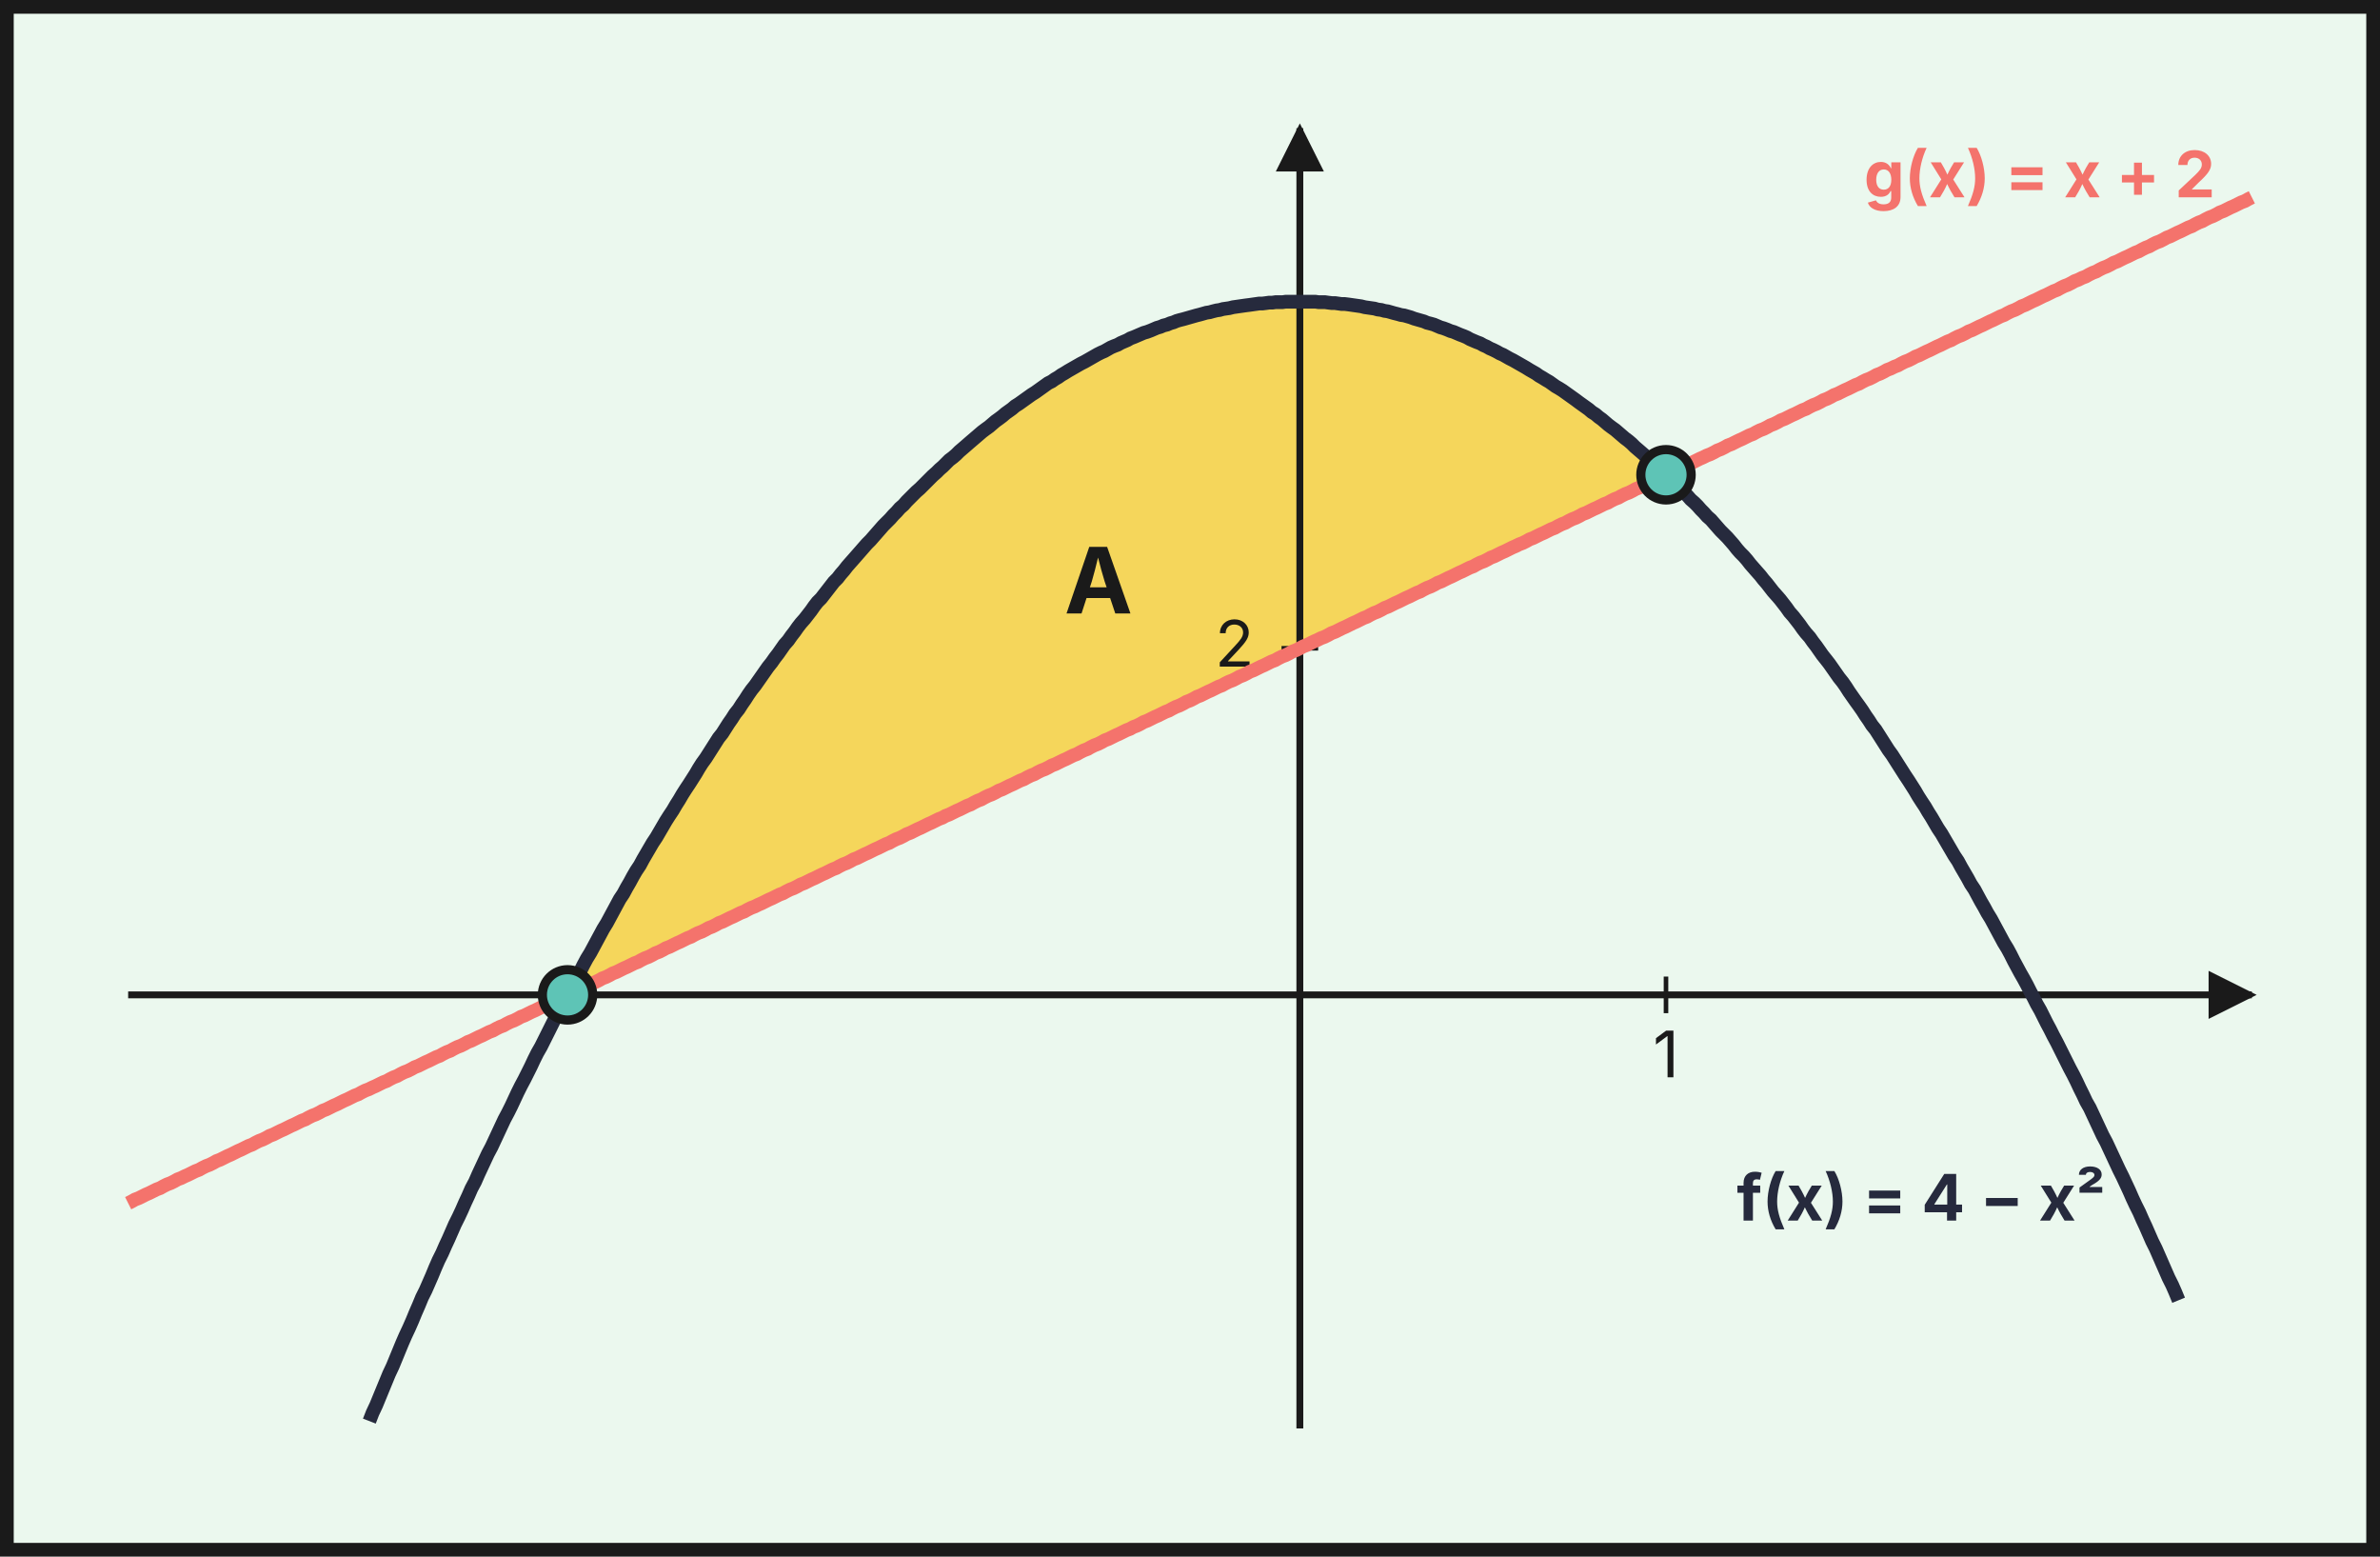
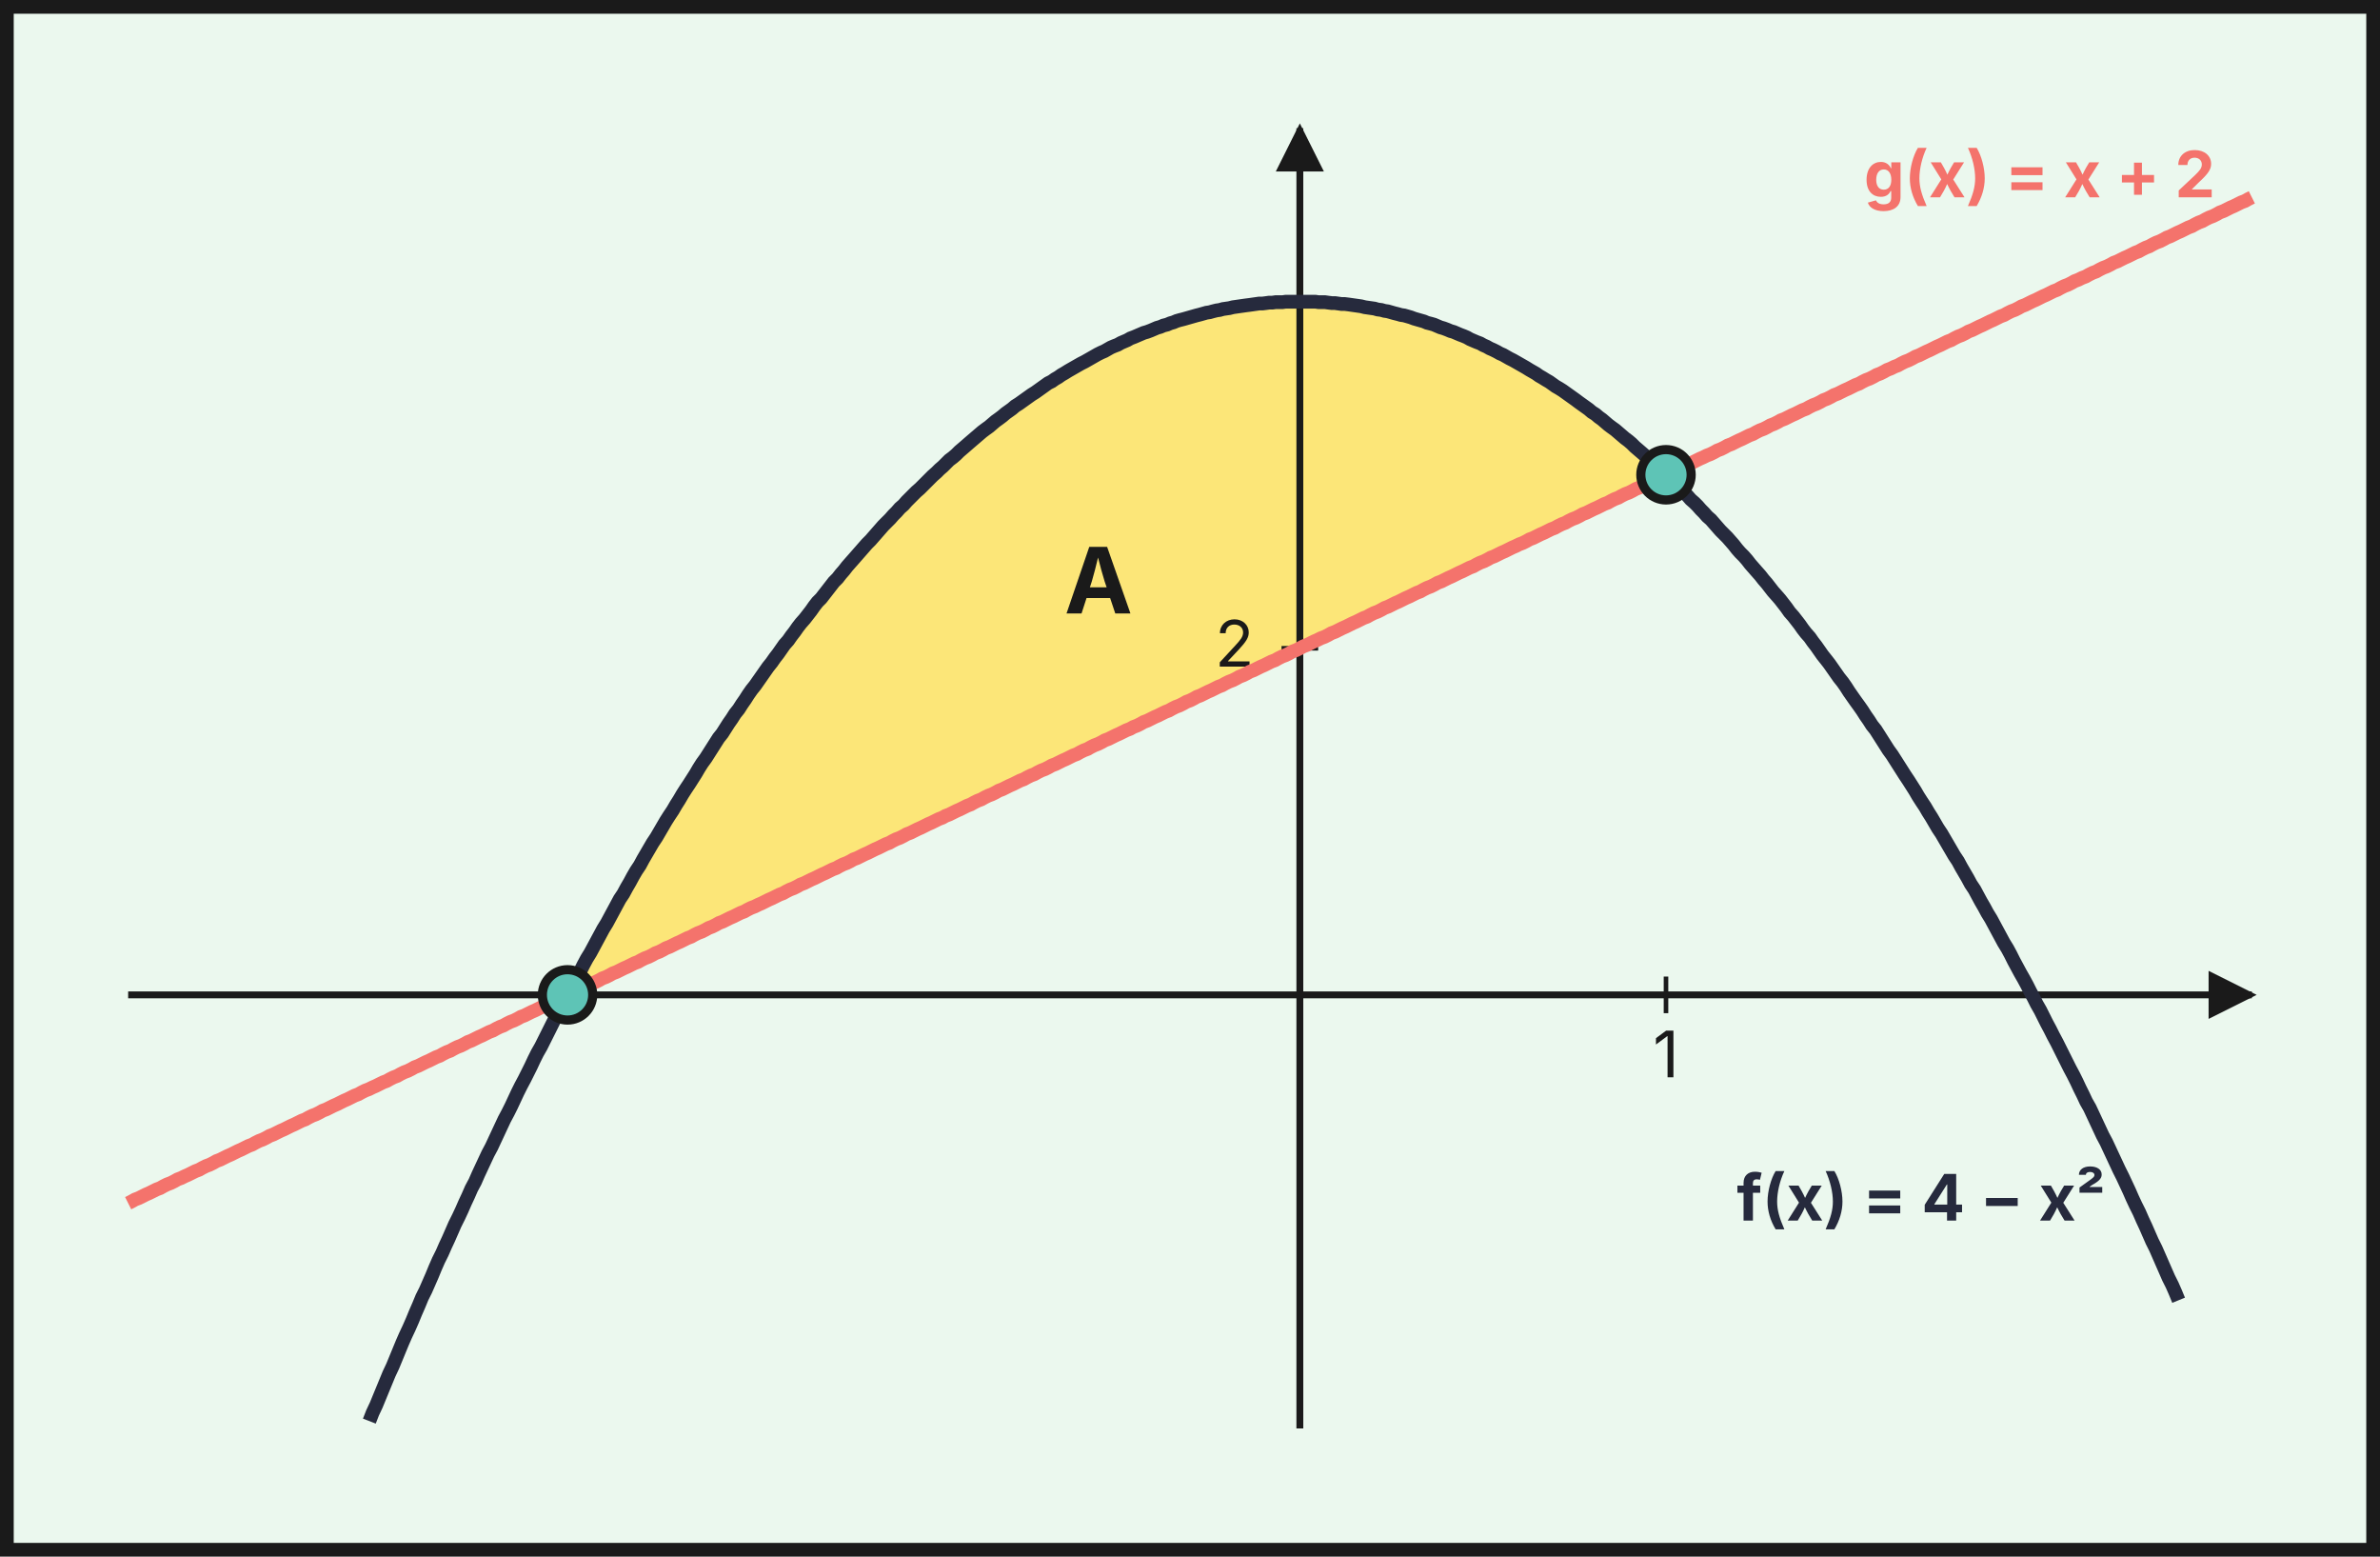
<svg xmlns="http://www.w3.org/2000/svg" viewBox="0 0 520 340" width="520" height="340" font-family="Inter, Helvetica, Arial, sans-serif" role="img">
  <defs>
    <marker id="f" viewBox="0 0 10 10" refX="9" refY="5" markerWidth="7" markerHeight="7" orient="auto">
      <path d="M0,0 L10,5 L0,10 z" fill="#1A1A1A" />
    </marker>
  </defs>
  <rect x="1.5" y="1.5" width="517" height="337" fill="#EBF8EE" stroke="#1A1A1A" stroke-width="3" />
-   <path d="M124.0,217.3 L126.0,213.6 L128.0,209.9 L130.0,206.2 L132.0,202.6 L134.0,199.0 L136.0,195.5 L138.0,192.0 L140.0,188.6 L142.0,185.2 L144.0,181.8 L146.0,178.5 L148.0,175.3 L150.0,172.1 L152.0,169.0 L154.0,165.9 L156.0,162.8 L158.0,159.8 L160.0,156.8 L162.0,153.9 L164.0,151.1 L166.0,148.3 L168.0,145.5 L170.0,142.8 L172.0,140.1 L174.0,137.5 L176.0,134.9 L178.0,132.3 L180.0,129.9 L182.0,127.4 L184.0,125.0 L186.0,122.7 L188.0,120.4 L190.0,118.1 L192.0,115.9 L194.0,113.8 L196.0,111.7 L198.0,109.6 L200.0,107.6 L202.0,105.7 L204.0,103.7 L206.0,101.9 L208.0,100.0 L210.0,98.3 L212.0,96.5 L214.0,94.9 L216.0,93.2 L218.0,91.6 L220.0,90.1 L222.0,88.6 L224.0,87.2 L226.0,85.8 L228.0,84.4 L230.0,83.1 L232.0,81.9 L234.0,80.7 L236.0,79.5 L238.0,78.4 L240.0,77.3 L242.0,76.3 L244.0,75.3 L246.0,74.4 L248.0,73.5 L250.0,72.7 L252.0,71.9 L254.0,71.2 L256.0,70.5 L258.0,69.9 L260.0,69.3 L262.0,68.7 L264.0,68.2 L266.0,67.8 L268.0,67.4 L270.0,67.0 L272.0,66.7 L274.0,66.5 L276.0,66.2 L278.0,66.1 L280.0,66.0 L282.0,65.9 L284.0,65.9 L286.0,65.9 L288.0,66.0 L290.0,66.1 L292.0,66.2 L294.0,66.5 L296.0,66.7 L298.0,67.0 L300.0,67.4 L302.0,67.8 L304.0,68.2 L306.0,68.7 L308.0,69.3 L310.0,69.9 L312.0,70.5 L314.0,71.2 L316.0,71.9 L318.0,72.7 L320.0,73.5 L322.0,74.4 L324.0,75.3 L326.0,76.3 L328.0,77.3 L330.0,78.4 L332.0,79.5 L334.0,80.7 L336.0,81.9 L338.0,83.1 L340.0,84.4 L342.0,85.8 L344.0,87.2 L346.0,88.6 L348.0,90.1 L350.0,91.6 L352.0,93.2 L354.0,94.9 L356.0,96.5 L358.0,98.3 L360.0,100.0 L362.0,101.9 L364.0,103.7 L364.0,103.7 L362.0,104.7 L360.0,105.6 L358.0,106.6 L356.0,107.5 L354.0,108.5 L352.0,109.4 L350.0,110.4 L348.0,111.3 L346.0,112.3 L344.0,113.2 L342.0,114.1 L340.0,115.1 L338.0,116.0 L336.0,117.0 L334.0,117.9 L332.0,118.9 L330.0,119.8 L328.0,120.8 L326.0,121.7 L324.0,122.7 L322.0,123.6 L320.0,124.6 L318.0,125.5 L316.0,126.5 L314.0,127.4 L312.0,128.3 L310.0,129.3 L308.0,130.2 L306.0,131.2 L304.0,132.1 L302.0,133.1 L300.0,134.0 L298.0,135.0 L296.0,135.9 L294.0,136.9 L292.0,137.8 L290.0,138.8 L288.0,139.7 L286.0,140.7 L284.0,141.6 L282.0,142.5 L280.0,143.5 L278.0,144.4 L276.0,145.4 L274.0,146.3 L272.0,147.3 L270.0,148.2 L268.0,149.2 L266.0,150.1 L264.0,151.1 L262.0,152.0 L260.0,153.0 L258.0,153.9 L256.0,154.9 L254.0,155.8 L252.0,156.7 L250.0,157.7 L248.0,158.6 L246.0,159.6 L244.0,160.5 L242.0,161.5 L240.0,162.4 L238.0,163.4 L236.0,164.3 L234.0,165.3 L232.0,166.2 L230.0,167.2 L228.0,168.1 L226.0,169.1 L224.0,170.0 L222.0,170.9 L220.0,171.9 L218.0,172.8 L216.0,173.8 L214.0,174.7 L212.0,175.7 L210.0,176.6 L208.0,177.6 L206.0,178.5 L204.0,179.5 L202.0,180.4 L200.0,181.4 L198.0,182.3 L196.0,183.3 L194.0,184.2 L192.0,185.1 L190.0,186.1 L188.0,187.0 L186.0,188.0 L184.0,188.9 L182.0,189.9 L180.0,190.8 L178.0,191.8 L176.0,192.7 L174.0,193.7 L172.0,194.6 L170.0,195.6 L168.0,196.5 L166.0,197.5 L164.0,198.4 L162.0,199.3 L160.0,200.3 L158.0,201.2 L156.0,202.2 L154.0,203.1 L152.0,204.1 L150.0,205.0 L148.0,206.0 L146.0,206.9 L144.0,207.9 L142.0,208.8 L140.0,209.8 L138.0,210.7 L136.0,211.7 L134.0,212.6 L132.0,213.5 L130.0,214.5 L128.0,215.4 L126.0,216.4 L124.0,217.3 Z" fill="#F5D65B" stroke="#1A1A1A" stroke-width="1.5" />
+   <path d="M124.0,217.3 L126.0,213.6 L128.0,209.9 L130.0,206.2 L132.0,202.6 L134.0,199.0 L136.0,195.5 L138.0,192.0 L140.0,188.6 L142.0,185.2 L144.0,181.8 L146.0,178.5 L148.0,175.3 L150.0,172.1 L152.0,169.0 L154.0,165.9 L156.0,162.8 L158.0,159.8 L160.0,156.8 L162.0,153.9 L164.0,151.1 L166.0,148.3 L168.0,145.5 L170.0,142.8 L172.0,140.1 L174.0,137.5 L176.0,134.9 L178.0,132.3 L180.0,129.9 L182.0,127.4 L184.0,125.0 L186.0,122.7 L188.0,120.4 L190.0,118.1 L192.0,115.9 L194.0,113.8 L196.0,111.7 L198.0,109.6 L200.0,107.6 L202.0,105.7 L204.0,103.7 L206.0,101.9 L208.0,100.0 L210.0,98.3 L212.0,96.5 L214.0,94.9 L216.0,93.2 L218.0,91.6 L220.0,90.1 L222.0,88.6 L224.0,87.2 L226.0,85.8 L228.0,84.4 L230.0,83.1 L232.0,81.9 L234.0,80.7 L236.0,79.5 L238.0,78.4 L240.0,77.3 L242.0,76.3 L244.0,75.3 L246.0,74.4 L248.0,73.5 L250.0,72.7 L252.0,71.9 L254.0,71.2 L256.0,70.5 L258.0,69.9 L260.0,69.3 L262.0,68.7 L264.0,68.2 L266.0,67.8 L268.0,67.4 L270.0,67.0 L272.0,66.7 L274.0,66.5 L276.0,66.2 L278.0,66.1 L280.0,66.0 L282.0,65.9 L284.0,65.9 L286.0,65.9 L288.0,66.0 L290.0,66.1 L292.0,66.2 L294.0,66.5 L296.0,66.7 L298.0,67.0 L300.0,67.4 L302.0,67.8 L304.0,68.2 L306.0,68.7 L308.0,69.3 L310.0,69.9 L312.0,70.5 L314.0,71.2 L316.0,71.9 L318.0,72.7 L320.0,73.5 L322.0,74.4 L324.0,75.3 L326.0,76.3 L328.0,77.3 L330.0,78.4 L332.0,79.5 L334.0,80.7 L336.0,81.9 L338.0,83.1 L340.0,84.4 L342.0,85.8 L344.0,87.2 L346.0,88.6 L348.0,90.1 L350.0,91.6 L352.0,93.2 L354.0,94.9 L356.0,96.5 L358.0,98.3 L360.0,100.0 L362.0,101.9 L364.0,103.7 L364.0,103.7 L362.0,104.7 L360.0,105.6 L358.0,106.6 L356.0,107.5 L354.0,108.5 L352.0,109.4 L350.0,110.4 L348.0,111.3 L346.0,112.3 L344.0,113.2 L342.0,114.1 L340.0,115.1 L338.0,116.0 L336.0,117.0 L334.0,117.9 L332.0,118.9 L330.0,119.8 L328.0,120.8 L326.0,121.7 L324.0,122.7 L322.0,123.6 L320.0,124.6 L318.0,125.5 L316.0,126.5 L314.0,127.4 L312.0,128.3 L310.0,129.3 L308.0,130.2 L306.0,131.2 L304.0,132.1 L302.0,133.1 L300.0,134.0 L298.0,135.0 L296.0,135.9 L294.0,136.9 L292.0,137.8 L290.0,138.8 L288.0,139.7 L286.0,140.7 L284.0,141.6 L282.0,142.5 L280.0,143.5 L278.0,144.4 L276.0,145.4 L274.0,146.3 L272.0,147.3 L270.0,148.2 L268.0,149.2 L266.0,150.1 L264.0,151.1 L262.0,152.0 L260.0,153.0 L258.0,153.9 L256.0,154.9 L254.0,155.8 L252.0,156.7 L250.0,157.7 L248.0,158.6 L246.0,159.6 L244.0,160.5 L242.0,161.5 L240.0,162.4 L238.0,163.4 L236.0,164.3 L234.0,165.3 L232.0,166.2 L230.0,167.2 L228.0,168.1 L226.0,169.1 L224.0,170.0 L222.0,170.9 L220.0,171.9 L218.0,172.8 L216.0,173.8 L214.0,174.7 L212.0,175.7 L210.0,176.6 L208.0,177.6 L206.0,178.5 L204.0,179.5 L202.0,180.4 L200.0,181.4 L198.0,182.3 L196.0,183.3 L194.0,184.2 L192.0,185.1 L190.0,186.1 L188.0,187.0 L186.0,188.0 L184.0,188.9 L182.0,189.9 L180.0,190.8 L178.0,191.8 L176.0,192.7 L174.0,193.7 L172.0,194.6 L170.0,195.6 L168.0,196.5 L166.0,197.5 L164.0,198.4 L162.0,199.3 L160.0,200.3 L158.0,201.2 L156.0,202.2 L154.0,203.1 L152.0,204.1 L150.0,205.0 L148.0,206.0 L146.0,206.9 L144.0,207.9 L142.0,208.8 L140.0,209.8 L138.0,210.7 L136.0,211.7 L134.0,212.6 L132.0,213.5 L130.0,214.5 L128.0,215.4 L126.0,216.4 L124.0,217.3 Z" fill="#FCE678" stroke="#1A1A1A" stroke-width="1.5" />
  <line x1="28.0" y1="217.3" x2="492.0" y2="217.3" stroke="#1A1A1A" stroke-width="1.5" marker-end="url(#f)" />
  <line x1="284.0" y1="312.0" x2="284.0" y2="28.0" stroke="#1A1A1A" stroke-width="1.5" marker-end="url(#f)" />
  <line x1="364.0" y1="213.3" x2="364.0" y2="221.3" stroke="#1A1A1A" />
  <text x="364.0" y="235.3" text-anchor="middle" font-size="14" fill="#1A1A1A">1</text>
  <line x1="280.0" y1="141.6" x2="288.0" y2="141.6" stroke="#1A1A1A" />
  <text x="274.0" y="145.6" text-anchor="end" font-size="14" fill="#1A1A1A">2</text>
  <path d="M80.7,310.4 L81.4,308.6 L82.2,306.9 L82.9,305.2 L83.6,303.5 L84.3,301.8 L85.0,300.1 L85.8,298.4 L86.5,296.7 L87.2,295.0 L87.9,293.3 L88.6,291.7 L89.4,290.0 L90.1,288.4 L90.8,286.7 L91.5,285.1 L92.2,283.4 L93.0,281.8 L93.7,280.2 L94.4,278.6 L95.1,276.9 L95.8,275.3 L96.6,273.7 L97.3,272.1 L98.0,270.6 L98.7,269.0 L99.4,267.4 L100.2,265.8 L100.9,264.3 L101.6,262.7 L102.3,261.2 L103.0,259.6 L103.8,258.1 L104.5,256.5 L105.2,255.0 L105.9,253.5 L106.6,252.0 L107.4,250.5 L108.1,249.0 L108.8,247.5 L109.5,246.0 L110.2,244.5 L111.0,243.0 L111.7,241.6 L112.4,240.1 L113.1,238.6 L113.8,237.2 L114.6,235.7 L115.3,234.3 L116.0,232.9 L116.7,231.4 L117.4,230.0 L118.2,228.6 L118.9,227.2 L119.6,225.8 L120.3,224.4 L121.0,223.0 L121.8,221.6 L122.5,220.2 L123.2,218.9 L123.9,217.5 L124.6,216.1 L125.4,214.8 L126.1,213.4 L126.8,212.1 L127.5,210.7 L128.2,209.4 L129.0,208.1 L129.7,206.8 L130.4,205.5 L131.1,204.2 L131.8,202.9 L132.6,201.6 L133.3,200.3 L134.0,199.0 L134.7,197.7 L135.4,196.4 L136.2,195.2 L136.9,193.9 L137.6,192.7 L138.3,191.4 L139.0,190.2 L139.8,189.0 L140.5,187.7 L141.2,186.5 L141.9,185.3 L142.6,184.1 L143.4,182.9 L144.1,181.7 L144.8,180.5 L145.5,179.3 L146.2,178.2 L147.0,177.0 L147.7,175.8 L148.4,174.7 L149.1,173.5 L149.8,172.4 L150.6,171.2 L151.3,170.1 L152.0,169.0 L152.7,167.8 L153.4,166.7 L154.2,165.6 L154.9,164.5 L155.6,163.4 L156.3,162.3 L157.0,161.2 L157.8,160.2 L158.5,159.1 L159.2,158.0 L159.9,157.0 L160.6,155.9 L161.4,154.9 L162.1,153.8 L162.8,152.8 L163.5,151.7 L164.2,150.7 L165.0,149.7 L165.7,148.7 L166.4,147.7 L167.1,146.7 L167.8,145.7 L168.6,144.7 L169.3,143.7 L170.0,142.8 L170.7,141.8 L171.4,140.8 L172.2,139.9 L172.9,138.9 L173.6,138.0 L174.3,137.0 L175.0,136.1 L175.8,135.2 L176.5,134.3 L177.2,133.4 L177.9,132.4 L178.6,131.5 L179.4,130.7 L180.1,129.8 L180.8,128.9 L181.5,128.0 L182.2,127.1 L183.0,126.3 L183.7,125.4 L184.4,124.6 L185.1,123.7 L185.8,122.9 L186.6,122.0 L187.3,121.2 L188.0,120.4 L188.7,119.6 L189.4,118.8 L190.2,118.0 L190.9,117.2 L191.6,116.4 L192.3,115.6 L193.0,114.8 L193.8,114.0 L194.5,113.3 L195.2,112.5 L195.9,111.8 L196.6,111.0 L197.4,110.3 L198.1,109.5 L198.8,108.8 L199.5,108.1 L200.2,107.4 L201.0,106.7 L201.7,106.0 L202.4,105.3 L203.1,104.6 L203.8,103.9 L204.6,103.2 L205.3,102.5 L206.0,101.9 L206.7,101.2 L207.4,100.5 L208.2,99.9 L208.9,99.3 L209.6,98.6 L210.3,98.0 L211.0,97.4 L211.8,96.7 L212.5,96.1 L213.2,95.5 L213.9,94.9 L214.6,94.3 L215.4,93.7 L216.1,93.2 L216.8,92.6 L217.5,92.0 L218.2,91.5 L219.0,90.9 L219.7,90.3 L220.4,89.8 L221.1,89.3 L221.8,88.7 L222.6,88.2 L223.3,87.7 L224.0,87.2 L224.7,86.7 L225.4,86.2 L226.2,85.7 L226.9,85.2 L227.6,84.7 L228.3,84.2 L229.0,83.7 L229.8,83.3 L230.5,82.8 L231.2,82.4 L231.9,81.9 L232.6,81.5 L233.4,81.0 L234.1,80.6 L234.8,80.2 L235.5,79.8 L236.2,79.4 L237.0,79.0 L237.7,78.6 L238.4,78.2 L239.1,77.8 L239.8,77.4 L240.6,77.0 L241.3,76.7 L242.0,76.3 L242.7,75.9 L243.4,75.6 L244.2,75.3 L244.9,74.9 L245.6,74.6 L246.3,74.3 L247.0,73.9 L247.8,73.6 L248.5,73.3 L249.2,73.0 L249.9,72.7 L250.6,72.5 L251.4,72.2 L252.1,71.9 L252.8,71.6 L253.5,71.4 L254.2,71.1 L255.0,70.9 L255.7,70.6 L256.4,70.4 L257.1,70.1 L257.8,69.9 L258.6,69.7 L259.3,69.5 L260.0,69.3 L260.7,69.1 L261.4,68.9 L262.2,68.7 L262.9,68.5 L263.6,68.3 L264.3,68.2 L265.0,68.0 L265.8,67.8 L266.5,67.7 L267.2,67.5 L267.9,67.4 L268.6,67.3 L269.4,67.1 L270.1,67.0 L270.8,66.9 L271.5,66.8 L272.2,66.7 L273.0,66.6 L273.7,66.5 L274.4,66.4 L275.1,66.3 L275.8,66.3 L276.6,66.2 L277.3,66.1 L278.0,66.1 L278.7,66.0 L279.4,66.0 L280.2,66.0 L280.9,65.9 L281.6,65.9 L282.3,65.9 L283.0,65.9 L283.8,65.9 L284.5,65.9 L285.2,65.9 L285.9,65.9 L286.6,65.9 L287.4,65.9 L288.1,66.0 L288.8,66.0 L289.5,66.0 L290.2,66.1 L291.0,66.2 L291.7,66.2 L292.4,66.3 L293.1,66.4 L293.8,66.4 L294.6,66.5 L295.3,66.6 L296.0,66.7 L296.7,66.8 L297.4,66.9 L298.2,67.1 L298.9,67.2 L299.6,67.3 L300.3,67.4 L301.0,67.6 L301.8,67.7 L302.5,67.9 L303.2,68.0 L303.9,68.2 L304.6,68.4 L305.4,68.6 L306.1,68.8 L306.8,68.9 L307.5,69.1 L308.2,69.3 L309.0,69.6 L309.7,69.8 L310.4,70.0 L311.1,70.2 L311.8,70.5 L312.6,70.7 L313.3,70.9 L314.0,71.2 L314.7,71.5 L315.4,71.7 L316.2,72.0 L316.9,72.3 L317.6,72.5 L318.3,72.8 L319.0,73.1 L319.8,73.4 L320.5,73.7 L321.2,74.1 L321.9,74.4 L322.6,74.7 L323.4,75.0 L324.1,75.4 L324.8,75.7 L325.5,76.1 L326.2,76.4 L327.0,76.8 L327.7,77.2 L328.4,77.5 L329.1,77.9 L329.8,78.3 L330.6,78.7 L331.3,79.1 L332.0,79.5 L332.7,79.9 L333.4,80.3 L334.2,80.8 L334.9,81.2 L335.6,81.6 L336.3,82.1 L337.0,82.5 L337.8,83.0 L338.5,83.4 L339.2,83.9 L339.9,84.4 L340.6,84.8 L341.4,85.3 L342.1,85.8 L342.8,86.3 L343.5,86.8 L344.2,87.3 L345.0,87.9 L345.7,88.4 L346.4,88.9 L347.1,89.4 L347.8,90.0 L348.6,90.5 L349.3,91.1 L350.0,91.6 L350.7,92.2 L351.4,92.8 L352.2,93.4 L352.9,93.9 L353.6,94.5 L354.3,95.1 L355.0,95.7 L355.8,96.3 L356.5,96.9 L357.2,97.6 L357.9,98.2 L358.6,98.8 L359.4,99.5 L360.1,100.1 L360.8,100.8 L361.5,101.4 L362.2,102.1 L363.0,102.8 L363.7,103.4 L364.4,104.1 L365.1,104.8 L365.8,105.5 L366.6,106.2 L367.3,106.9 L368.0,107.6 L368.7,108.3 L369.4,109.1 L370.2,109.8 L370.9,110.5 L371.6,111.3 L372.3,112.0 L373.0,112.8 L373.8,113.5 L374.5,114.3 L375.2,115.1 L375.9,115.9 L376.6,116.6 L377.4,117.4 L378.1,118.2 L378.8,119.0 L379.5,119.9 L380.2,120.7 L381.0,121.5 L381.7,122.3 L382.4,123.2 L383.1,124.0 L383.8,124.8 L384.6,125.7 L385.3,126.6 L386.0,127.4 L386.7,128.3 L387.4,129.2 L388.2,130.1 L388.9,130.9 L389.6,131.8 L390.3,132.7 L391.0,133.7 L391.8,134.6 L392.5,135.5 L393.2,136.4 L393.9,137.4 L394.6,138.3 L395.4,139.2 L396.1,140.2 L396.8,141.1 L397.5,142.1 L398.2,143.1 L399.0,144.1 L399.7,145.0 L400.4,146.0 L401.1,147.0 L401.8,148.0 L402.6,149.0 L403.3,150.0 L404.0,151.1 L404.7,152.1 L405.4,153.1 L406.2,154.2 L406.9,155.2 L407.6,156.3 L408.3,157.3 L409.0,158.4 L409.8,159.4 L410.5,160.5 L411.2,161.6 L411.9,162.7 L412.6,163.8 L413.4,164.9 L414.1,166.0 L414.8,167.1 L415.5,168.2 L416.2,169.3 L417.0,170.5 L417.7,171.6 L418.4,172.7 L419.1,173.9 L419.8,175.0 L420.6,176.2 L421.3,177.4 L422.0,178.5 L422.7,179.7 L423.4,180.9 L424.2,182.1 L424.9,183.3 L425.6,184.5 L426.3,185.7 L427.0,186.9 L427.8,188.1 L428.5,189.4 L429.2,190.6 L429.9,191.8 L430.6,193.1 L431.4,194.3 L432.1,195.6 L432.8,196.9 L433.5,198.1 L434.2,199.4 L435.0,200.7 L435.7,202.0 L436.4,203.3 L437.1,204.6 L437.8,205.9 L438.6,207.2 L439.3,208.5 L440.0,209.9 L440.7,211.2 L441.4,212.5 L442.2,213.9 L442.9,215.2 L443.6,216.6 L444.3,217.9 L445.0,219.3 L445.8,220.7 L446.5,222.1 L447.2,223.5 L447.9,224.8 L448.6,226.2 L449.4,227.7 L450.1,229.1 L450.8,230.5 L451.5,231.9 L452.2,233.3 L453.0,234.8 L453.7,236.2 L454.4,237.7 L455.1,239.1 L455.8,240.6 L456.6,242.0 L457.3,243.5 L458.0,245.0 L458.7,246.5 L459.4,248.0 L460.2,249.5 L460.9,251.0 L461.6,252.5 L462.3,254.0 L463.0,255.5 L463.8,257.1 L464.5,258.6 L465.2,260.1 L465.9,261.7 L466.6,263.2 L467.4,264.8 L468.1,266.4 L468.8,267.9 L469.5,269.5 L470.2,271.1 L471.0,272.7 L471.7,274.3 L472.4,275.9 L473.1,277.5 L473.8,279.1 L474.6,280.7 L475.3,282.3 L476.0,284.0" fill="none" stroke="#262A3D" stroke-width="3" />
  <path d="M28.0,262.8 L28.8,262.4 L29.5,262.0 L30.3,261.7 L31.1,261.3 L31.9,260.9 L32.6,260.6 L33.4,260.2 L34.2,259.8 L35.0,259.5 L35.7,259.1 L36.5,258.7 L37.3,258.4 L38.1,258.0 L38.8,257.6 L39.6,257.3 L40.4,256.9 L41.1,256.6 L41.9,256.2 L42.7,255.8 L43.5,255.5 L44.2,255.1 L45.0,254.7 L45.8,254.4 L46.6,254.0 L47.3,253.6 L48.1,253.3 L48.9,252.9 L49.7,252.5 L50.4,252.2 L51.2,251.8 L52.0,251.4 L52.7,251.1 L53.5,250.7 L54.3,250.3 L55.1,250.0 L55.8,249.6 L56.6,249.2 L57.4,248.9 L58.2,248.5 L58.9,248.1 L59.7,247.8 L60.5,247.4 L61.3,247.0 L62.0,246.7 L62.8,246.3 L63.6,245.9 L64.3,245.6 L65.1,245.2 L65.9,244.8 L66.7,244.5 L67.4,244.1 L68.2,243.7 L69.0,243.4 L69.8,243.0 L70.5,242.6 L71.3,242.3 L72.1,241.9 L72.9,241.5 L73.6,241.2 L74.4,240.8 L75.2,240.4 L75.9,240.1 L76.7,239.7 L77.5,239.3 L78.3,239.0 L79.0,238.6 L79.8,238.2 L80.6,237.9 L81.4,237.5 L82.1,237.2 L82.9,236.8 L83.7,236.4 L84.5,236.1 L85.2,235.7 L86.0,235.3 L86.8,235.0 L87.5,234.6 L88.3,234.2 L89.1,233.9 L89.9,233.5 L90.6,233.1 L91.4,232.8 L92.2,232.4 L93.0,232.0 L93.7,231.7 L94.5,231.3 L95.3,230.9 L96.1,230.6 L96.8,230.2 L97.6,229.8 L98.4,229.5 L99.1,229.1 L99.9,228.7 L100.7,228.4 L101.5,228.0 L102.2,227.6 L103.0,227.3 L103.8,226.9 L104.6,226.5 L105.3,226.2 L106.1,225.8 L106.9,225.4 L107.7,225.1 L108.4,224.7 L109.2,224.3 L110.0,224.0 L110.7,223.6 L111.5,223.2 L112.3,222.9 L113.1,222.5 L113.8,222.1 L114.6,221.8 L115.4,221.4 L116.2,221.0 L116.9,220.7 L117.7,220.3 L118.5,219.9 L119.3,219.6 L120.0,219.2 L120.8,218.8 L121.6,218.5 L122.3,218.1 L123.1,217.7 L123.9,217.4 L124.7,217.0 L125.4,216.7 L126.2,216.3 L127.0,215.9 L127.8,215.6 L128.5,215.2 L129.3,214.8 L130.1,214.5 L130.9,214.1 L131.6,213.7 L132.4,213.4 L133.2,213.0 L133.9,212.6 L134.7,212.3 L135.5,211.9 L136.3,211.5 L137.0,211.2 L137.8,210.8 L138.6,210.4 L139.4,210.1 L140.1,209.7 L140.9,209.3 L141.7,209.0 L142.5,208.6 L143.2,208.2 L144.0,207.9 L144.8,207.5 L145.5,207.1 L146.3,206.8 L147.1,206.4 L147.9,206.0 L148.6,205.7 L149.4,205.3 L150.2,204.9 L151.0,204.6 L151.7,204.2 L152.5,203.8 L153.3,203.5 L154.1,203.1 L154.8,202.7 L155.6,202.4 L156.4,202.0 L157.1,201.6 L157.9,201.3 L158.7,200.9 L159.5,200.5 L160.2,200.2 L161.0,199.8 L161.8,199.4 L162.6,199.1 L163.3,198.7 L164.1,198.3 L164.9,198.0 L165.7,197.6 L166.4,197.3 L167.2,196.9 L168.0,196.5 L168.7,196.2 L169.5,195.8 L170.3,195.4 L171.1,195.1 L171.8,194.7 L172.6,194.3 L173.4,194.0 L174.2,193.6 L174.9,193.2 L175.7,192.9 L176.5,192.5 L177.3,192.1 L178.0,191.8 L178.8,191.4 L179.6,191.0 L180.3,190.7 L181.1,190.3 L181.9,189.9 L182.7,189.6 L183.4,189.2 L184.2,188.8 L185.0,188.5 L185.8,188.1 L186.5,187.7 L187.3,187.4 L188.1,187.0 L188.9,186.6 L189.6,186.3 L190.4,185.9 L191.2,185.5 L191.9,185.2 L192.7,184.8 L193.5,184.4 L194.3,184.1 L195.0,183.7 L195.8,183.3 L196.6,183.0 L197.4,182.6 L198.1,182.2 L198.9,181.9 L199.7,181.5 L200.5,181.1 L201.2,180.8 L202.0,180.4 L202.8,180.0 L203.5,179.7 L204.3,179.3 L205.1,178.9 L205.9,178.6 L206.6,178.2 L207.4,177.9 L208.2,177.5 L209.0,177.1 L209.7,176.8 L210.5,176.4 L211.3,176.0 L212.1,175.7 L212.8,175.3 L213.6,174.9 L214.4,174.6 L215.1,174.2 L215.9,173.8 L216.7,173.5 L217.5,173.1 L218.2,172.7 L219.0,172.4 L219.8,172.0 L220.6,171.6 L221.3,171.3 L222.1,170.9 L222.9,170.5 L223.7,170.2 L224.4,169.8 L225.2,169.4 L226.0,169.1 L226.7,168.7 L227.5,168.3 L228.3,168.0 L229.1,167.6 L229.8,167.2 L230.6,166.9 L231.4,166.5 L232.2,166.1 L232.9,165.8 L233.7,165.4 L234.5,165.0 L235.3,164.7 L236.0,164.3 L236.8,163.9 L237.6,163.6 L238.3,163.2 L239.1,162.8 L239.9,162.5 L240.7,162.1 L241.4,161.7 L242.2,161.4 L243.0,161.0 L243.8,160.6 L244.5,160.3 L245.3,159.9 L246.1,159.5 L246.9,159.2 L247.6,158.8 L248.4,158.5 L249.2,158.1 L249.9,157.7 L250.7,157.4 L251.5,157.0 L252.3,156.6 L253.0,156.3 L253.8,155.9 L254.6,155.5 L255.4,155.2 L256.1,154.8 L256.9,154.4 L257.7,154.1 L258.5,153.7 L259.2,153.3 L260.0,153.0 L260.8,152.6 L261.5,152.2 L262.3,151.9 L263.1,151.5 L263.9,151.1 L264.6,150.8 L265.4,150.4 L266.2,150.0 L267.0,149.7 L267.7,149.3 L268.5,148.9 L269.3,148.6 L270.1,148.2 L270.8,147.8 L271.6,147.5 L272.4,147.1 L273.1,146.7 L273.9,146.4 L274.7,146.0 L275.5,145.6 L276.2,145.3 L277.0,144.9 L277.8,144.5 L278.6,144.2 L279.3,143.8 L280.1,143.4 L280.9,143.1 L281.7,142.7 L282.4,142.3 L283.2,142.0 L284.0,141.6 L284.7,141.2 L285.5,140.9 L286.3,140.5 L287.1,140.1 L287.8,139.8 L288.6,139.4 L289.4,139.1 L290.2,138.7 L290.9,138.3 L291.7,138.0 L292.5,137.6 L293.3,137.2 L294.0,136.9 L294.8,136.5 L295.6,136.1 L296.3,135.8 L297.1,135.4 L297.9,135.0 L298.7,134.7 L299.4,134.3 L300.2,133.9 L301.0,133.6 L301.8,133.2 L302.5,132.8 L303.3,132.5 L304.1,132.1 L304.9,131.7 L305.6,131.4 L306.4,131.0 L307.2,130.6 L307.9,130.3 L308.7,129.9 L309.5,129.5 L310.3,129.2 L311.0,128.8 L311.8,128.4 L312.6,128.1 L313.4,127.7 L314.1,127.3 L314.9,127.0 L315.7,126.6 L316.5,126.2 L317.2,125.9 L318.0,125.5 L318.8,125.1 L319.5,124.8 L320.3,124.4 L321.1,124.0 L321.9,123.7 L322.6,123.3 L323.4,122.9 L324.2,122.6 L325.0,122.2 L325.7,121.8 L326.5,121.5 L327.3,121.1 L328.1,120.7 L328.8,120.4 L329.6,120.0 L330.4,119.6 L331.1,119.3 L331.9,118.9 L332.7,118.6 L333.5,118.2 L334.2,117.8 L335.0,117.5 L335.8,117.1 L336.6,116.7 L337.3,116.4 L338.1,116.0 L338.9,115.6 L339.7,115.3 L340.4,114.9 L341.2,114.5 L342.0,114.2 L342.7,113.8 L343.5,113.4 L344.3,113.1 L345.1,112.7 L345.8,112.3 L346.6,112.0 L347.4,111.6 L348.2,111.2 L348.9,110.9 L349.7,110.5 L350.5,110.1 L351.3,109.8 L352.0,109.4 L352.8,109.0 L353.6,108.7 L354.3,108.3 L355.1,107.9 L355.9,107.6 L356.7,107.2 L357.4,106.8 L358.2,106.5 L359.0,106.1 L359.8,105.7 L360.5,105.4 L361.3,105.0 L362.1,104.6 L362.9,104.3 L363.6,103.9 L364.4,103.5 L365.2,103.2 L365.9,102.8 L366.7,102.4 L367.5,102.1 L368.3,101.7 L369.0,101.3 L369.8,101.0 L370.6,100.6 L371.4,100.2 L372.1,99.9 L372.9,99.5 L373.7,99.2 L374.5,98.8 L375.2,98.4 L376.0,98.1 L376.8,97.7 L377.5,97.3 L378.3,97.0 L379.1,96.6 L379.9,96.2 L380.6,95.9 L381.4,95.5 L382.2,95.1 L383.0,94.8 L383.7,94.4 L384.5,94.0 L385.3,93.7 L386.1,93.3 L386.8,92.9 L387.6,92.6 L388.4,92.2 L389.1,91.8 L389.9,91.5 L390.7,91.1 L391.5,90.7 L392.2,90.4 L393.0,90.0 L393.8,89.6 L394.6,89.3 L395.3,88.9 L396.1,88.5 L396.9,88.2 L397.7,87.8 L398.4,87.4 L399.2,87.1 L400.0,86.7 L400.7,86.3 L401.5,86.0 L402.3,85.6 L403.1,85.2 L403.8,84.9 L404.6,84.5 L405.4,84.1 L406.2,83.8 L406.9,83.4 L407.7,83.0 L408.5,82.7 L409.3,82.3 L410.0,81.9 L410.8,81.6 L411.6,81.2 L412.3,80.8 L413.1,80.5 L413.9,80.1 L414.7,79.8 L415.4,79.4 L416.2,79.0 L417.0,78.7 L417.8,78.3 L418.5,77.9 L419.3,77.6 L420.1,77.2 L420.9,76.8 L421.6,76.5 L422.4,76.1 L423.2,75.7 L423.9,75.4 L424.7,75.0 L425.5,74.6 L426.3,74.3 L427.0,73.9 L427.8,73.5 L428.6,73.2 L429.4,72.8 L430.1,72.4 L430.9,72.1 L431.7,71.7 L432.5,71.3 L433.2,71.0 L434.0,70.6 L434.8,70.2 L435.5,69.9 L436.3,69.5 L437.1,69.1 L437.9,68.8 L438.6,68.4 L439.4,68.0 L440.2,67.7 L441.0,67.3 L441.7,66.9 L442.5,66.6 L443.3,66.2 L444.1,65.8 L444.8,65.5 L445.6,65.1 L446.4,64.7 L447.1,64.4 L447.9,64.0 L448.7,63.6 L449.5,63.3 L450.2,62.9 L451.0,62.5 L451.8,62.2 L452.6,61.8 L453.3,61.4 L454.1,61.1 L454.9,60.7 L455.7,60.4 L456.4,60.0 L457.2,59.6 L458.0,59.3 L458.7,58.9 L459.5,58.5 L460.3,58.2 L461.1,57.8 L461.8,57.4 L462.6,57.1 L463.4,56.7 L464.2,56.3 L464.9,56.0 L465.7,55.6 L466.5,55.2 L467.3,54.9 L468.0,54.5 L468.8,54.1 L469.6,53.8 L470.3,53.4 L471.1,53.0 L471.9,52.7 L472.7,52.3 L473.4,51.9 L474.2,51.6 L475.0,51.2 L475.8,50.8 L476.5,50.5 L477.3,50.1 L478.1,49.7 L478.9,49.4 L479.6,49.0 L480.4,48.6 L481.2,48.3 L481.9,47.9 L482.7,47.5 L483.5,47.2 L484.3,46.8 L485.0,46.4 L485.8,46.1 L486.6,45.7 L487.4,45.3 L488.1,45.0 L488.9,44.6 L489.7,44.2 L490.5,43.9 L491.2,43.5 L492.0,43.1" fill="none" stroke="#F4736C" stroke-width="3" />
  <circle cx="124.0" cy="217.3" r="5.5" fill="#5EC4B6" stroke="#1A1A1A" stroke-width="2" />
  <circle cx="364.0" cy="103.7" r="5.5" fill="#5EC4B6" stroke="#1A1A1A" stroke-width="2" />
  <text x="240.0" y="134.0" text-anchor="middle" font-size="20" fill="#1A1A1A" font-weight="700">A</text>
  <text x="460.0" y="266.6" text-anchor="end" font-size="14" fill="#262A3D" font-weight="700">f(x) = 4 − x²</text>
  <text x="484.0" y="43.1" text-anchor="end" font-size="14" fill="#F4736C" font-weight="700">g(x) = x + 2</text>
</svg>
